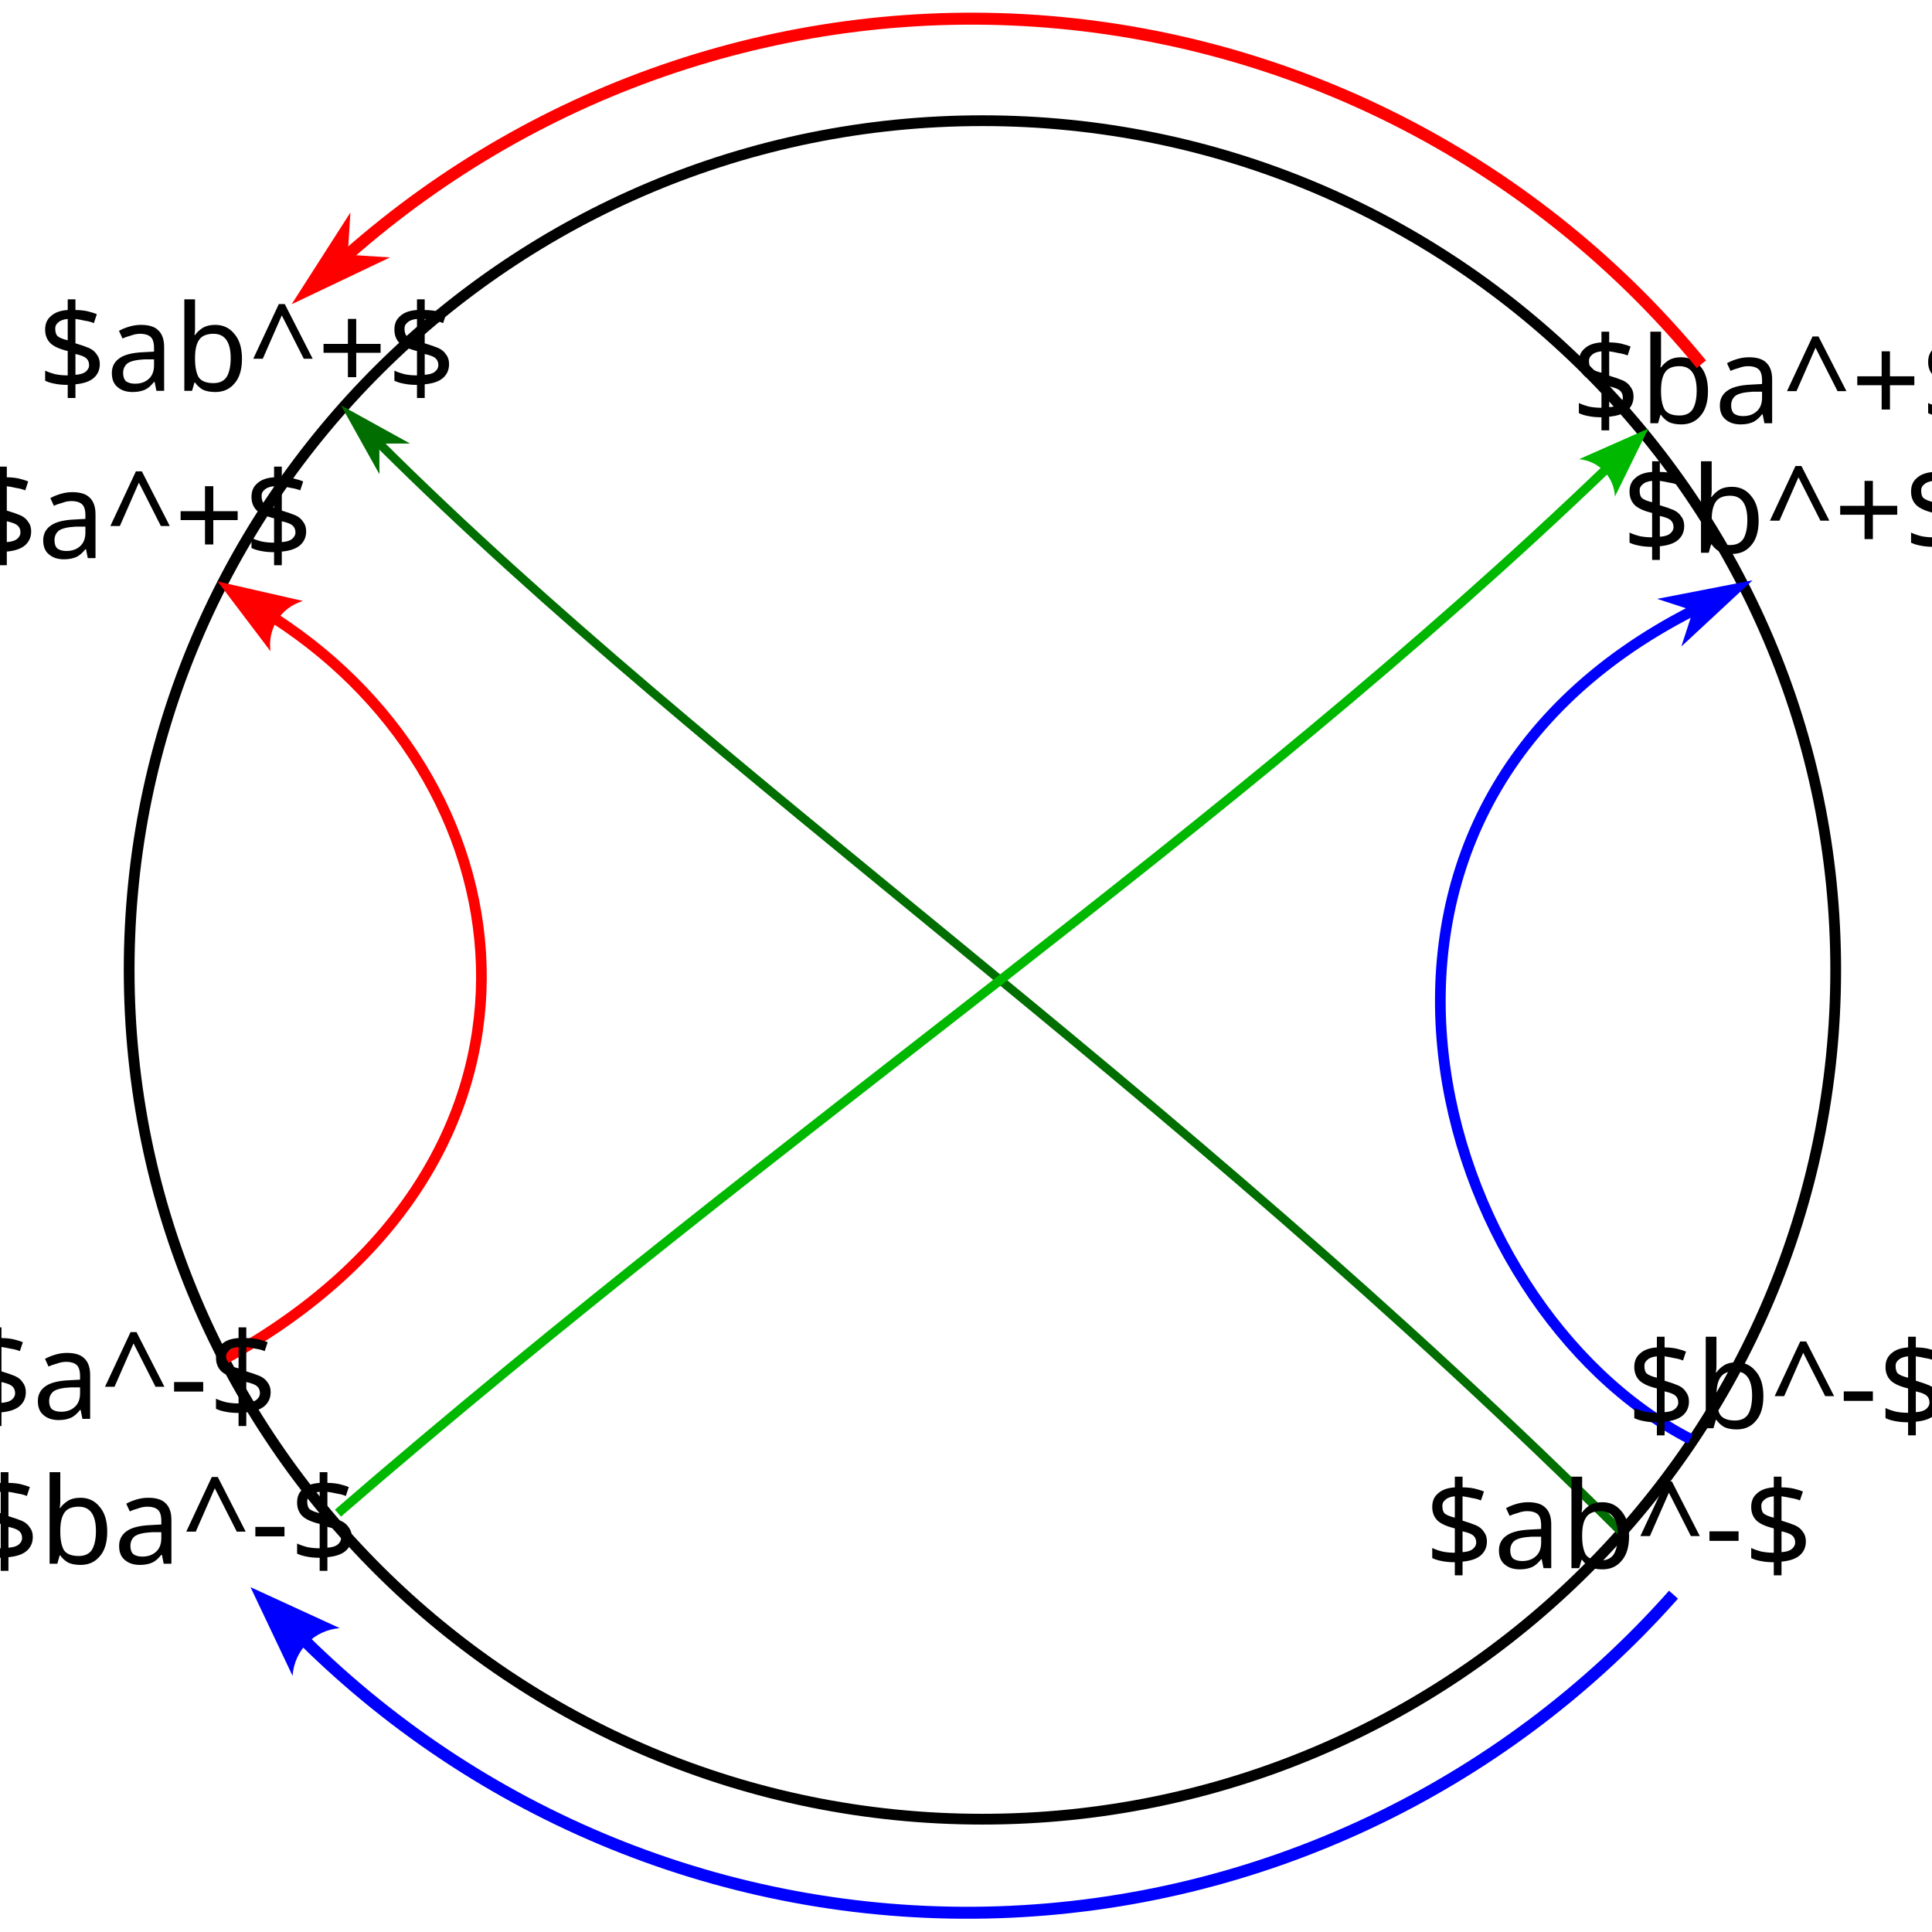
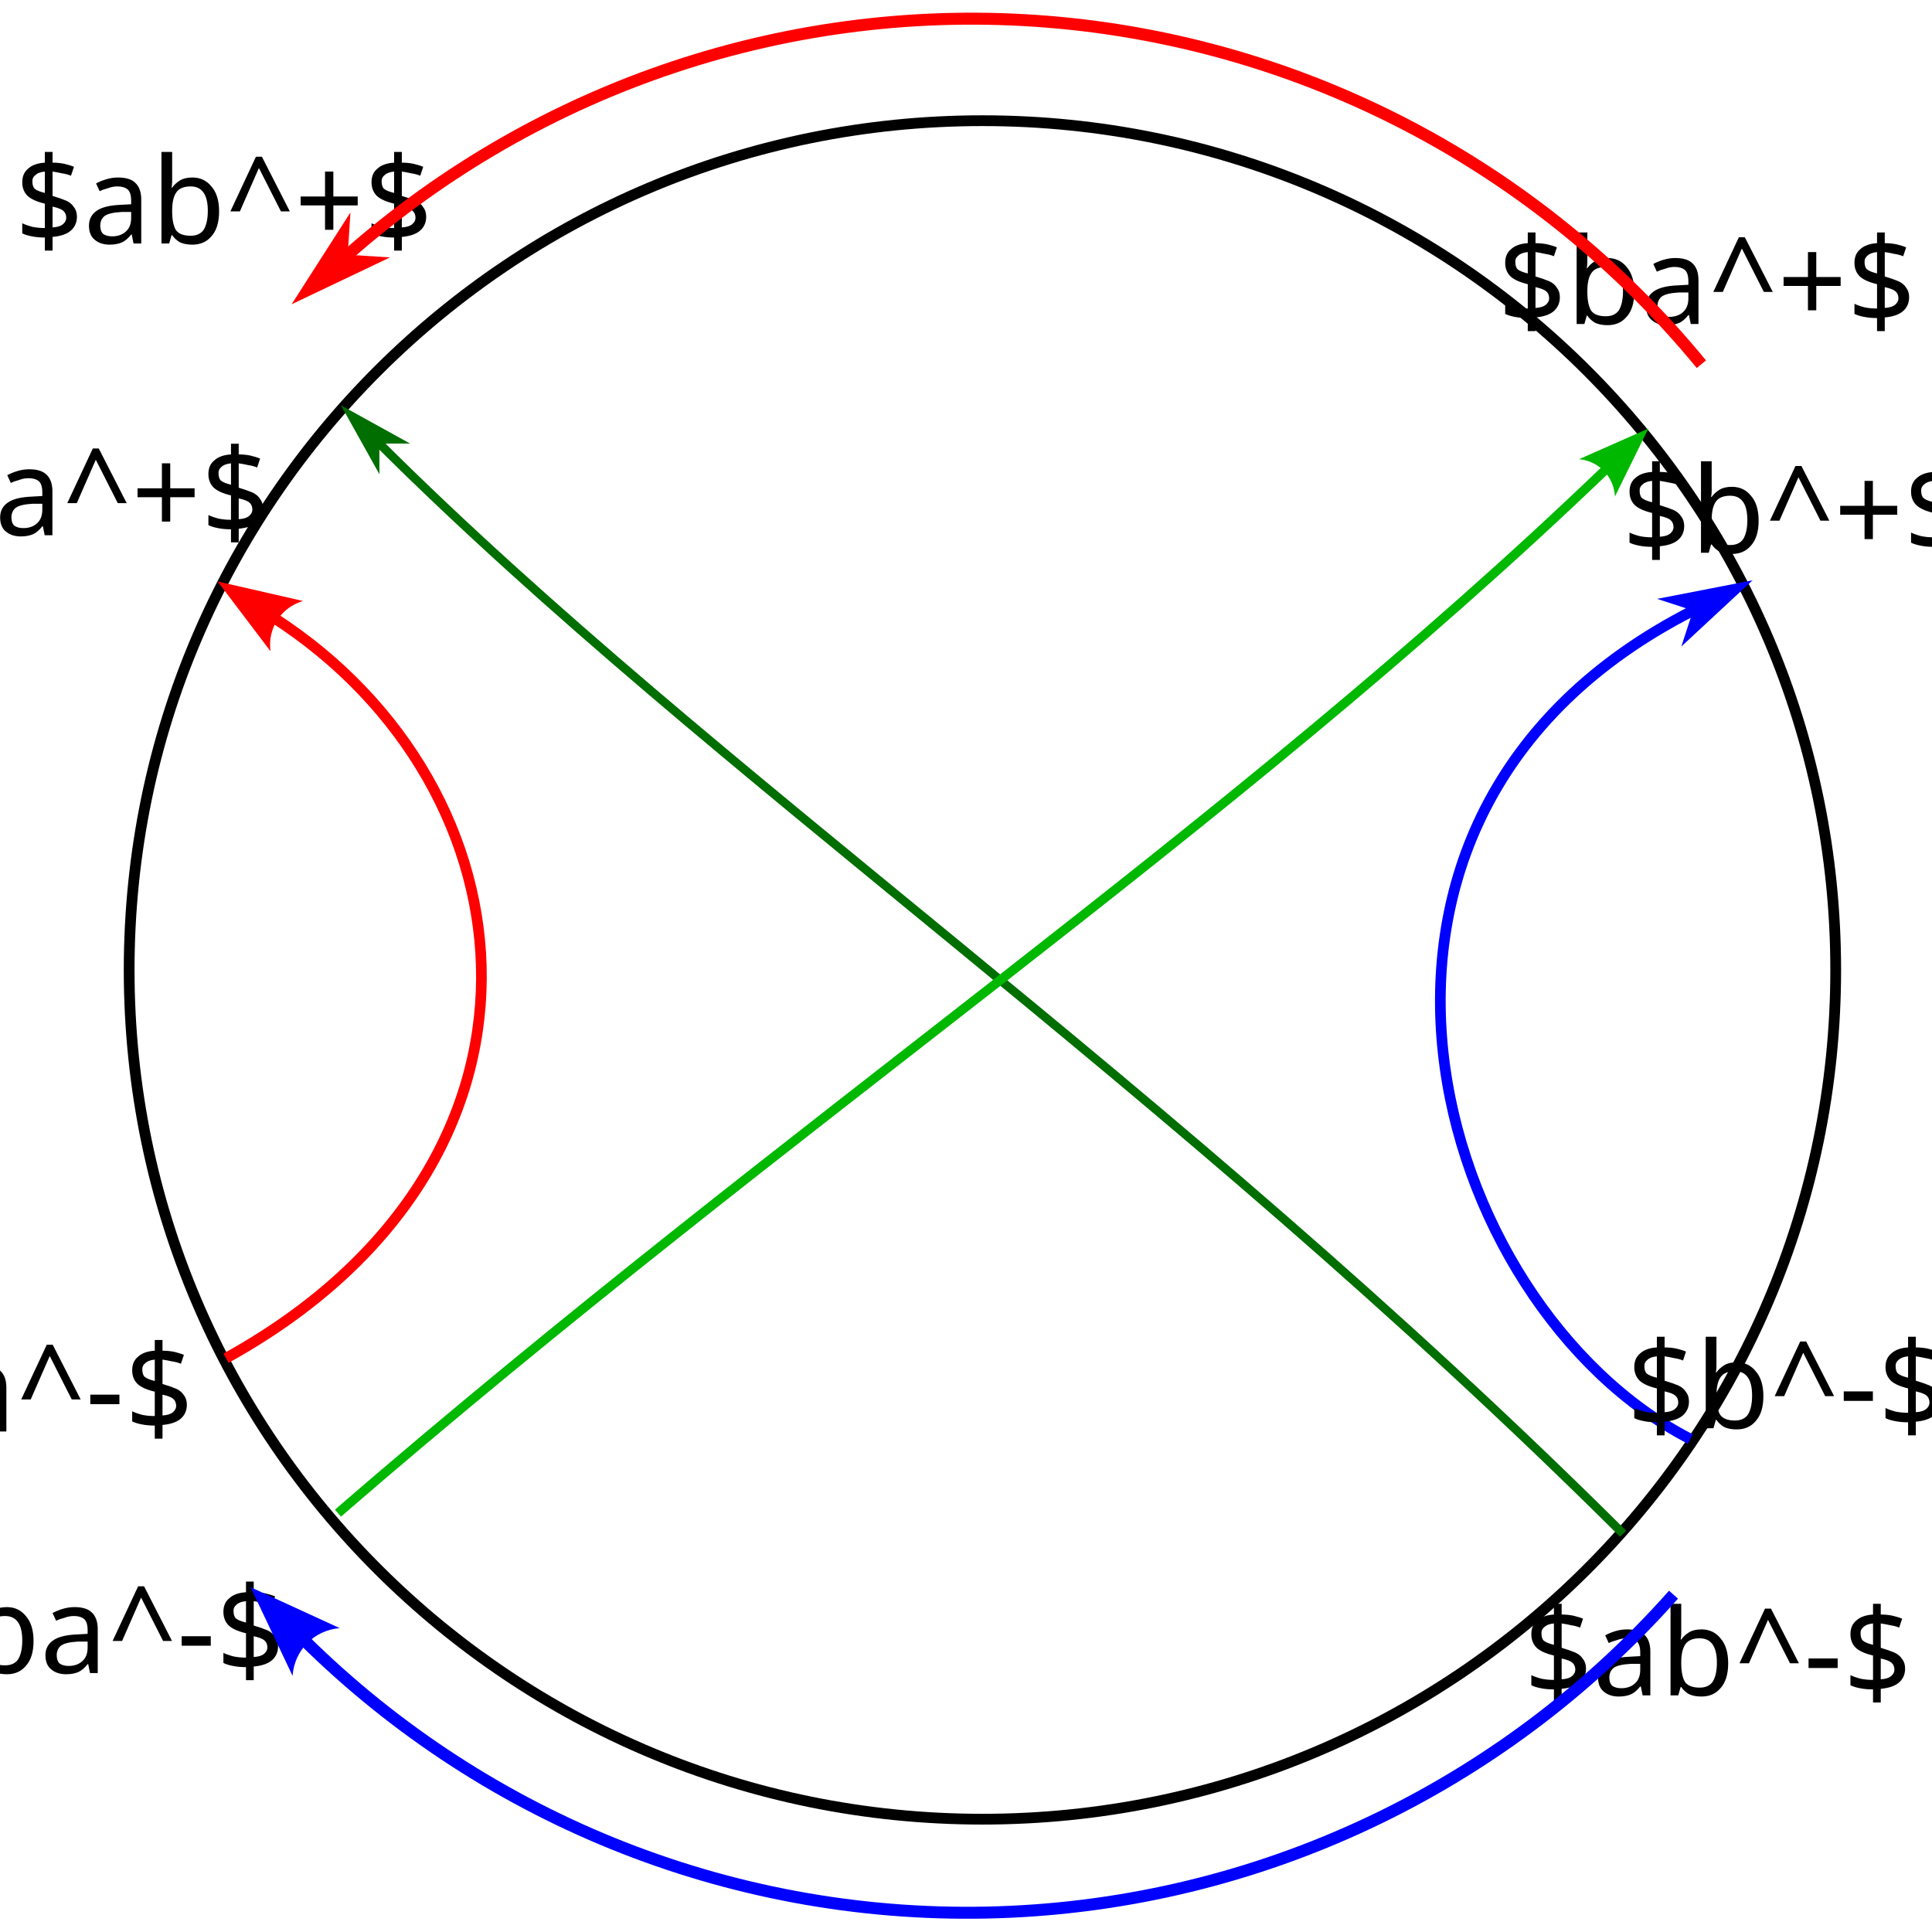
<svg xmlns="http://www.w3.org/2000/svg" width="2in" height="2in" viewBox="0 0 50.8 50.8" version="1.1" id="svg8">
  <defs id="defs2">
    <marker style="overflow:visible" id="marker2" refX="0" refY="0" orient="auto-start-reverse" markerWidth="1" markerHeight="1" viewBox="0 0 1 1" preserveAspectRatio="xMidYMid">
      <path transform="scale(0.7)" d="M -2,-4 9,0 -2,4 c 2,-2.33 2,-5.66 0,-8 z" style="fill:context-stroke;fill-rule:evenodd;stroke:none" id="path2" />
    </marker>
    <marker style="overflow:visible" id="marker1" refX="0" refY="0" orient="auto-start-reverse" markerWidth="1" markerHeight="1" viewBox="0 0 1 1" preserveAspectRatio="xMidYMid">
      <path transform="scale(0.7)" d="M -2,-4 9,0 -2,4 c 2,-2.33 2,-5.66 0,-8 z" style="fill:context-stroke;fill-rule:evenodd;stroke:none" id="path1" />
    </marker>
    <marker style="overflow:visible" id="ConcaveTriangle" refX="0" refY="0" orient="auto-start-reverse" markerWidth="1" markerHeight="1" viewBox="0 0 1 1" preserveAspectRatio="xMidYMid">
      <path transform="scale(0.7)" d="M -2,-4 9,0 -2,4 c 2,-2.33 2,-5.66 0,-8 z" style="fill:context-stroke;fill-rule:evenodd;stroke:none" id="path7" />
    </marker>
    <marker style="overflow:visible" id="DartArrow" refX="0" refY="0" orient="auto-start-reverse" markerWidth="1" markerHeight="1" viewBox="0 0 1 1" preserveAspectRatio="xMidYMid">
      <path style="fill:context-stroke;fill-rule:evenodd;stroke:none" d="M 0,0 5,-5 -12.5,0 5,5 Z" transform="scale(-0.5)" id="path6" />
    </marker>
    <rect x="644.477" y="100.005" width="63.64" height="68.69" id="rect4" />
    <marker style="overflow:visible" id="marker2263" refX="0" refY="0" orient="auto">
      <path transform="scale(0.8)" style="fill:none;fill-opacity:0.75;fill-rule:evenodd;stroke:#e37600;stroke-width:1pt;stroke-opacity:1" d="M 0,5.65 V -5.65" id="path2261" />
    </marker>
    <marker style="overflow:visible" id="DotS" refX="0" refY="0" orient="auto">
      <path transform="matrix(0.2,0,0,0.2,1.48,0.2)" style="fill:#e37600;fill-opacity:1;fill-rule:evenodd;stroke:#e37600;stroke-width:1pt;stroke-opacity:1" d="m -2.5,-1 c 0,2.76 -2.24,5 -5,5 -2.76,0 -5,-2.24 -5,-5 0,-2.76 2.24,-5 5,-5 2.76,0 5,2.24 5,5 z" id="path906" />
    </marker>
    <marker style="overflow:visible" id="marker1201" refX="0" refY="0" orient="auto">
      <path transform="matrix(-0.4,0,0,-0.4,-4,0)" style="fill:#0000ff;fill-opacity:1;fill-rule:evenodd;stroke:#0000ff;stroke-width:1pt;stroke-opacity:1" d="M 0,0 5,-5 -12.5,0 5,5 Z" id="path1199" />
    </marker>
    <marker style="overflow:visible" id="Arrow1Lend" refX="0" refY="0" orient="auto">
      <path transform="matrix(-0.8,0,0,-0.8,-10,0)" style="fill:#0000ff;fill-opacity:1;fill-rule:evenodd;stroke:#0000ff;stroke-width:1pt;stroke-opacity:1" d="M 0,0 5,-5 -12.5,0 5,5 Z" id="path842" />
    </marker>
    <marker style="overflow:visible" id="marker1123" refX="0" refY="0" orient="auto">
      <path transform="matrix(-0.4,0,0,-0.4,-4,0)" style="fill:#0000ff;fill-opacity:1;fill-rule:evenodd;stroke:#0000ff;stroke-width:1pt;stroke-opacity:1" d="M 0,0 5,-5 -12.5,0 5,5 Z" id="path1121" />
    </marker>
    <marker style="overflow:visible" id="Arrow1Mend" refX="0" refY="0" orient="auto">
      <path transform="matrix(-0.4,0,0,-0.4,-4,0)" style="fill:#0000ff;fill-opacity:1;fill-rule:evenodd;stroke:#0000ff;stroke-width:1pt;stroke-opacity:1" d="M 0,0 5,-5 -12.5,0 5,5 Z" id="path848" />
    </marker>
    <rect x="644.477" y="100.005" width="63.64" height="68.69" id="rect4-5" />
    <rect x="644.477" y="100.005" width="63.64" height="68.69" id="rect4-5-6" />
    <rect x="644.477" y="100.005" width="63.64" height="68.69" id="rect4-5-6-1" />
    <rect x="644.477" y="100.005" width="63.64" height="68.69" id="rect4-5-6-1-0" />
    <pattern id="EMFhbasepattern" patternUnits="userSpaceOnUse" width="6" height="6" x="0" y="0" />
  </defs>
  <g id="layer1" transform="translate(-40.39908,-34.42647)">
    <ellipse style="fill:none;stroke:#000000;stroke-width:0.283;stroke-miterlimit:4;stroke-dasharray:none;stroke-opacity:1" id="path833" cx="66.231" cy="59.93" rx="22.436" ry="22.33" />
    <path style="fill:none;stroke:#006e00;stroke-width:0.228;stroke-linecap:butt;stroke-linejoin:miter;stroke-miterlimit:4;stroke-dasharray:none;stroke-opacity:1;marker-end:url(#DartArrow)" d="M 83.077,74.754 C 71.058,62.795 59.178,54.859 50.374,46.09" id="path835" />
    <path style="fill:none;stroke:#00b800;stroke-width:0.243;stroke-linecap:butt;stroke-linejoin:miter;stroke-miterlimit:4;stroke-dasharray:none;stroke-opacity:1;marker-end:url(#marker1)" d="M 49.285,74.213 C 61.252,63.855 72.672,56.324 82.637,46.755" id="path837" />
    <path style="fill:none;stroke:#0000ff;stroke-width:0.281;stroke-linecap:butt;stroke-linejoin:miter;stroke-miterlimit:4;stroke-dasharray:none;stroke-opacity:1;marker-start:url(#DartArrow)" d="m 84.916,50.481 c -10.66,5.42 -6.838,18.306 -0.072,21.783" id="path1393-8" />
-     <text xml:space="preserve" style="font-style:normal;font-weight:normal;font-size:3.175px;line-height:1.25;font-family:sans-serif;text-align:center;text-anchor:middle;fill:#000000;fill-opacity:1;stroke:none;stroke-width:0.074" x="89.274" y="45.552" id="text1461-1">
-       <tspan id="tspan1459-1" x="89.274" y="45.552" style="font-size:3.175px;text-align:center;text-anchor:middle;stroke-width:0.074">$ba^+$</tspan>
+     <text xml:space="preserve" style="font-style:normal;font-weight:normal;font-size:3.175px;line-height:1.25;font-family:sans-serif;text-align:center;text-anchor:middle;fill:#000000;fill-opacity:1;stroke:none;stroke-width:0.074" x="87.337" y="42.946" id="text1461-1">
+       <tspan id="tspan1459-1" x="87.337" y="42.946" style="font-size:3.175px;text-align:center;text-anchor:middle;stroke-width:0.074">$ba^+$</tspan>
    </text>
-     <text xml:space="preserve" style="font-style:normal;font-weight:normal;font-size:3.175px;line-height:1.25;font-family:sans-serif;text-align:center;text-anchor:middle;fill:#000000;fill-opacity:1;stroke:none;stroke-width:0.074" x="46.788" y="75.543" id="text1461-1-9">
-       <tspan id="tspan1459-1-5" x="46.788" y="75.543" style="font-size:3.175px;text-align:center;text-anchor:middle;stroke-width:0.074">$ba^-$</tspan>
+     <text xml:space="preserve" style="font-style:normal;font-weight:normal;font-size:3.175px;line-height:1.25;font-family:sans-serif;text-align:center;text-anchor:middle;fill:#000000;fill-opacity:1;stroke:none;stroke-width:0.074" x="44.851" y="78.416" id="text1461-1-9">
+       <tspan id="tspan1459-1-5" x="44.851" y="78.416" style="font-size:3.175px;text-align:center;text-anchor:middle;stroke-width:0.074">$ba^-$</tspan>
    </text>
-     <text xml:space="preserve" style="font-style:normal;font-weight:normal;font-size:3.175px;line-height:1.25;font-family:sans-serif;text-align:center;text-anchor:middle;fill:#000000;fill-opacity:1;stroke:none;stroke-width:0.074" x="48.947" y="44.703" id="text1461-1-6">
-       <tspan id="tspan1459-1-8" x="48.947" y="44.703" style="font-size:3.175px;text-align:center;text-anchor:middle;stroke-width:0.074">$ab^+$</tspan>
+     <text xml:space="preserve" style="font-style:normal;font-weight:normal;font-size:3.175px;line-height:1.25;font-family:sans-serif;text-align:center;text-anchor:middle;fill:#000000;fill-opacity:1;stroke:none;stroke-width:0.074" x="48.345" y="40.828" id="text1461-1-6">
+       <tspan id="tspan1459-1-8" x="48.345" y="40.828" style="font-size:3.175px;text-align:center;text-anchor:middle;stroke-width:0.074">$ab^+$</tspan>
    </text>
-     <text xml:space="preserve" style="font-style:normal;font-weight:normal;font-size:3.175px;line-height:1.25;font-family:sans-serif;text-align:center;text-anchor:middle;fill:#000000;fill-opacity:1;stroke:none;stroke-width:0.074" x="85.021" y="75.66" id="text1461-1-6-0">
-       <tspan id="tspan1459-1-8-5" x="85.021" y="75.66" style="font-size:3.175px;text-align:center;text-anchor:middle;stroke-width:0.074">$ab^-$</tspan>
+     <text xml:space="preserve" style="font-style:normal;font-weight:normal;font-size:3.175px;line-height:1.25;font-family:sans-serif;text-align:center;text-anchor:middle;fill:#000000;fill-opacity:1;stroke:none;stroke-width:0.074" x="87.627" y="79.001" id="text1461-1-6-0">
+       <tspan id="tspan1459-1-8-5" x="87.627" y="79.001" style="font-size:3.175px;text-align:center;text-anchor:middle;stroke-width:0.074">$ab^-$</tspan>
    </text>
    <text xml:space="preserve" style="font-style:normal;font-weight:normal;font-size:3.175px;line-height:1.25;font-family:sans-serif;text-align:center;text-anchor:middle;fill:#000000;fill-opacity:1;stroke:none;stroke-width:0.074" x="89.443" y="71.981" id="text1461-5-2">
      <tspan id="tspan1459-0-8" x="89.443" y="71.981" style="font-size:3.175px;text-align:center;text-anchor:middle;stroke-width:0.074">$b^-$</tspan>
    </text>
    <text xml:space="preserve" style="font-style:normal;font-weight:normal;font-size:3.175px;line-height:1.25;font-family:sans-serif;text-align:center;text-anchor:middle;fill:#000000;fill-opacity:1;stroke:none;stroke-width:0.074" x="89.713" y="48.959" id="text1461-5-3">
      <tspan id="tspan1459-0-1" x="89.713" y="48.959" style="font-size:3.175px;text-align:center;text-anchor:middle;stroke-width:0.074">$b^+$</tspan>
    </text>
    <path style="fill:none;stroke:#ff0000;stroke-width:0.281;stroke-linecap:butt;stroke-linejoin:miter;stroke-miterlimit:4;stroke-dasharray:none;stroke-opacity:1;marker-start:url(#marker2)" d="m 47.608,50.676 c 6.93,4.476 8.025,14.33 -1.266,19.462" id="path1393-8-53" />
-     <text xml:space="preserve" style="font-style:normal;font-weight:normal;font-size:3.175px;line-height:1.25;font-family:sans-serif;text-align:center;text-anchor:middle;fill:#000000;fill-opacity:1;stroke:none;stroke-width:0.074" x="46.166" y="49.1" id="text1461-5-3-3">
-       <tspan id="tspan1459-0-1-9" x="46.166" y="49.1" style="font-size:3.175px;text-align:center;text-anchor:middle;stroke-width:0.074">$a^+$</tspan>
+     <text xml:space="preserve" style="font-style:normal;font-weight:normal;font-size:3.175px;line-height:1.25;font-family:sans-serif;text-align:center;text-anchor:middle;fill:#000000;fill-opacity:1;stroke:none;stroke-width:0.074" x="45.03" y="48.498" id="text1461-5-3-3">
+       <tspan id="tspan1459-0-1-9" x="45.03" y="48.498" style="font-size:3.175px;text-align:center;text-anchor:middle;stroke-width:0.074">$a^+$</tspan>
    </text>
-     <text xml:space="preserve" style="font-style:normal;font-weight:normal;font-size:3.175px;line-height:1.25;font-family:sans-serif;text-align:center;text-anchor:middle;fill:#000000;fill-opacity:1;stroke:none;stroke-width:0.074" x="45.628" y="71.733" id="text1461-5-3-3-0">
-       <tspan id="tspan1459-0-1-9-0" x="45.628" y="71.733" style="font-size:3.175px;text-align:center;text-anchor:middle;stroke-width:0.074">$a^-$</tspan>
+     <text xml:space="preserve" style="font-style:normal;font-weight:normal;font-size:3.175px;line-height:1.25;font-family:sans-serif;text-align:center;text-anchor:middle;fill:#000000;fill-opacity:1;stroke:none;stroke-width:0.074" x="43.423" y="72.067" id="text1461-5-3-3-0">
+       <tspan id="tspan1459-0-1-9-0" x="43.423" y="72.067" style="font-size:3.175px;text-align:center;text-anchor:middle;stroke-width:0.074">$a^-$</tspan>
    </text>
    <path style="fill:none;stroke:#ff0000;stroke-width:0.315;stroke-miterlimit:4;stroke-dasharray:none;stroke-opacity:1;marker-start:url(#DartArrow)" id="path833-9-6-8" d="m 49.543,41.125 a 24.866,24.972 0 0 1 18.403,-6.127 24.866,24.972 0 0 1 17.189,9.005" />
    <path style="fill:none;stroke:#0000ff;stroke-width:0.315;stroke-miterlimit:4;stroke-dasharray:none;stroke-opacity:1;marker-end:url(#ConcaveTriangle)" id="path833-9-6-8-3" d="M 84.402,76.357 A 24.866,24.972 0 0 1 66.656,84.707 24.866,24.972 0 0 1 48.398,77.554" />
  </g>
</svg>
